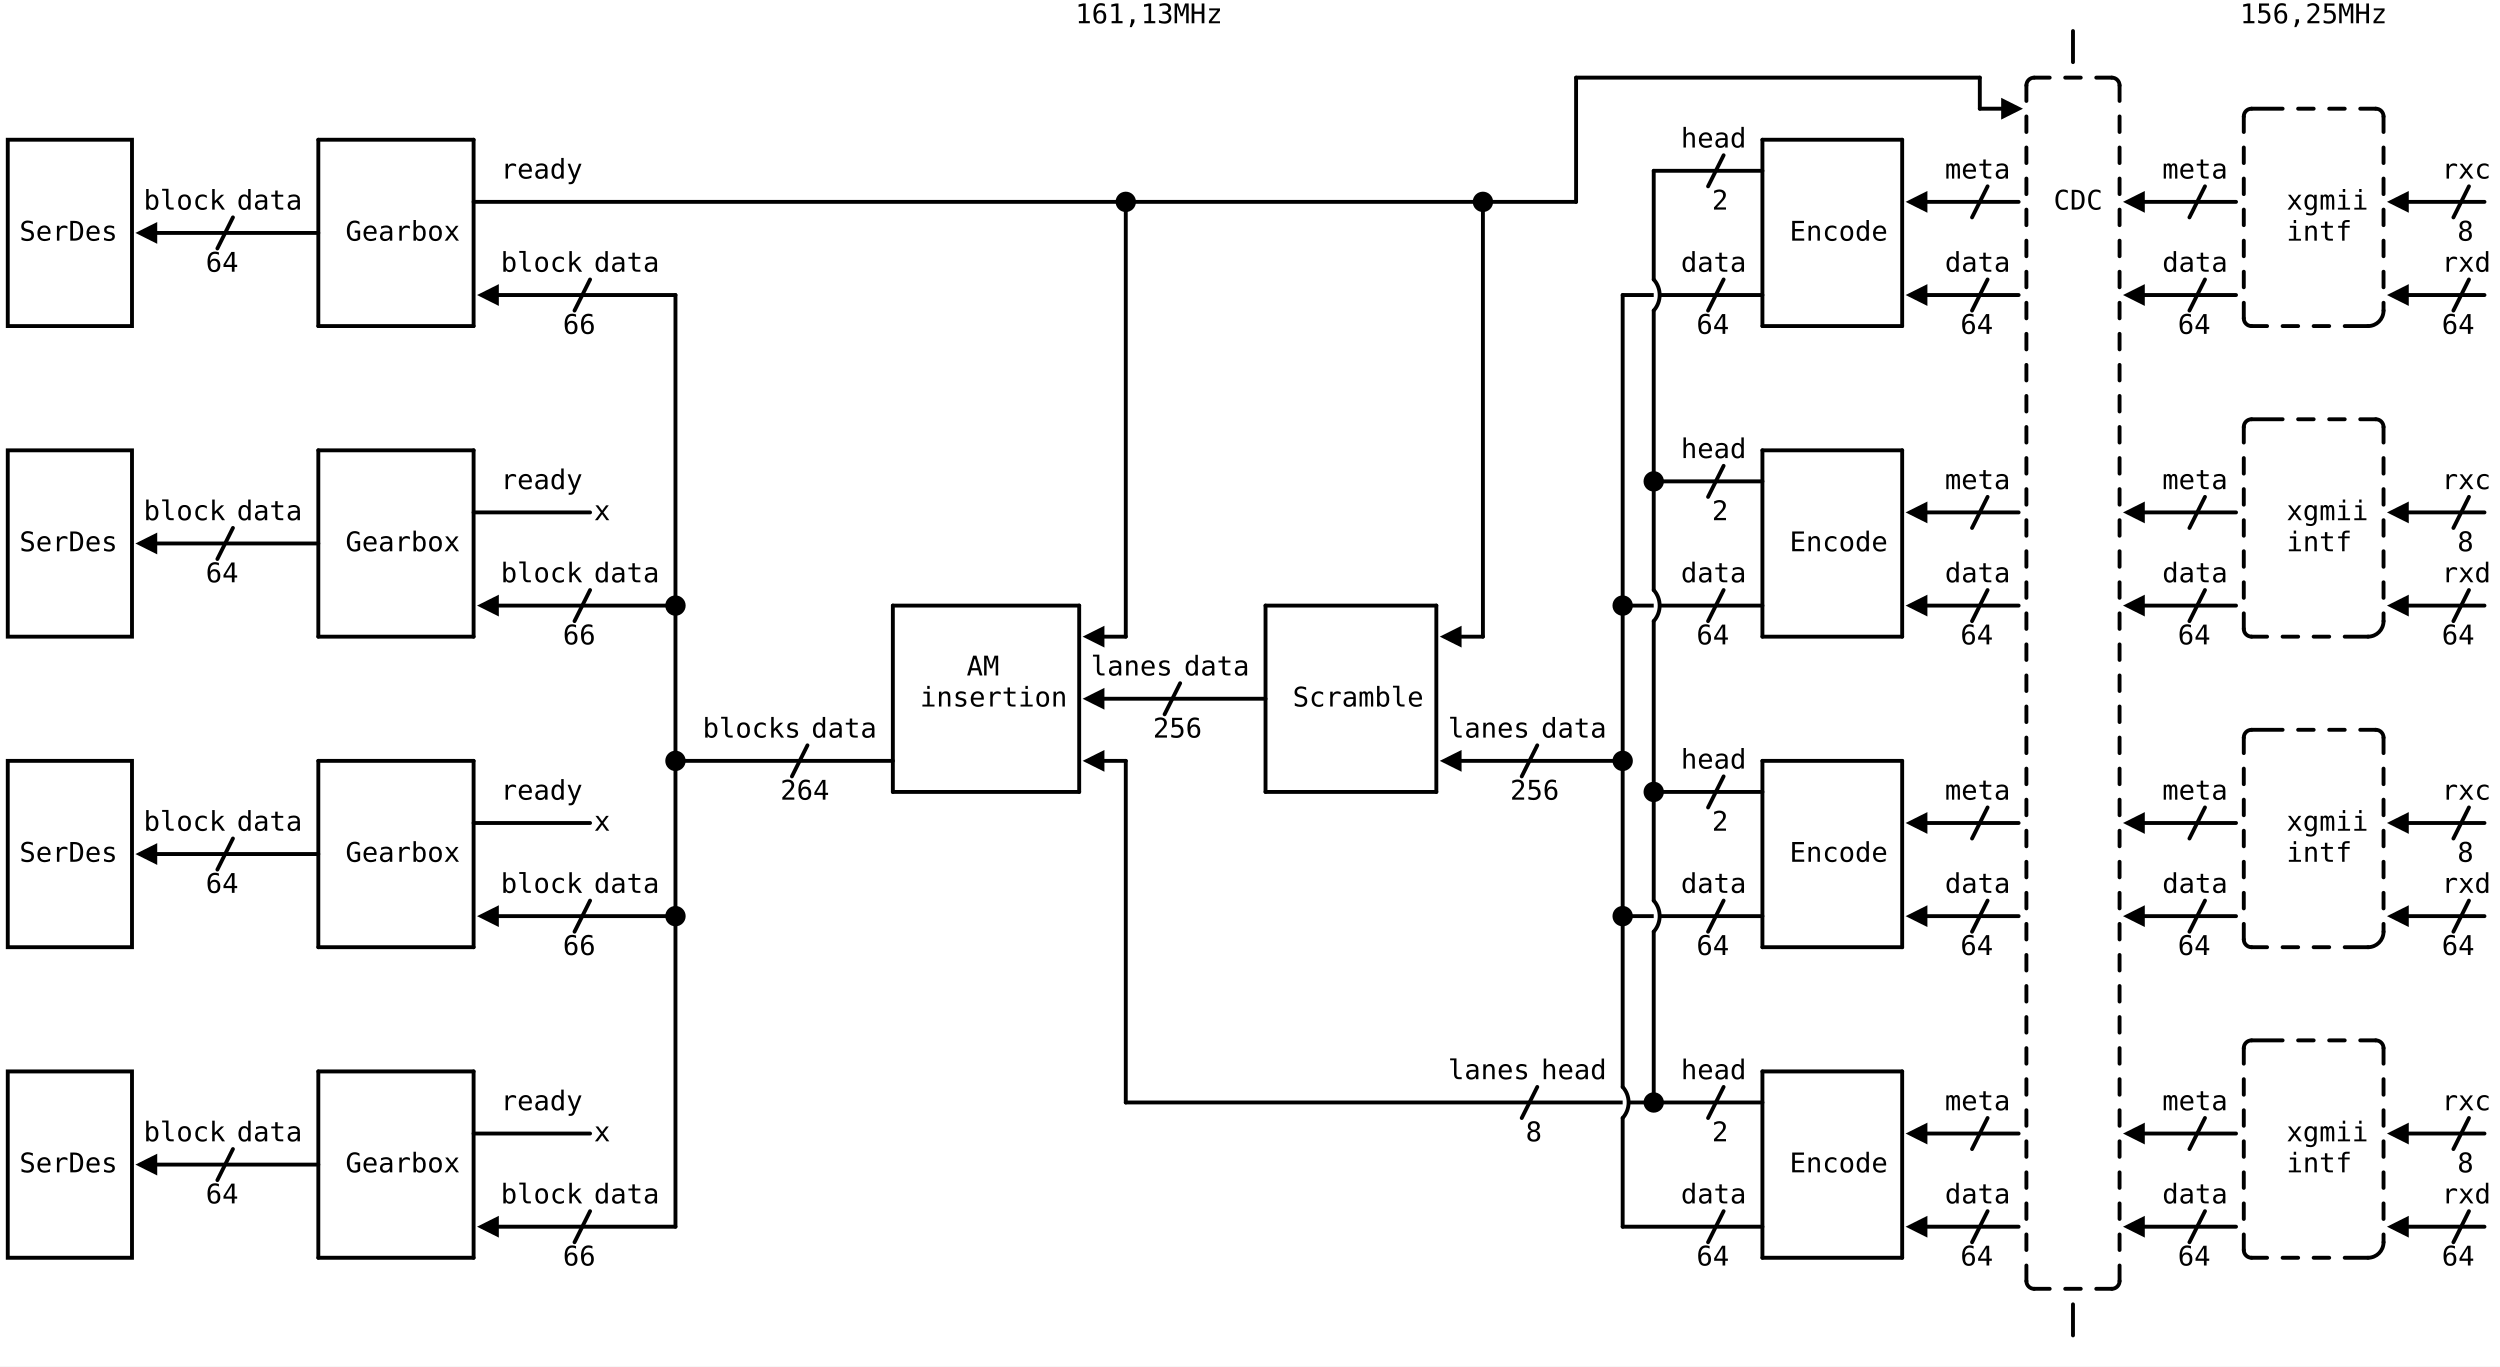
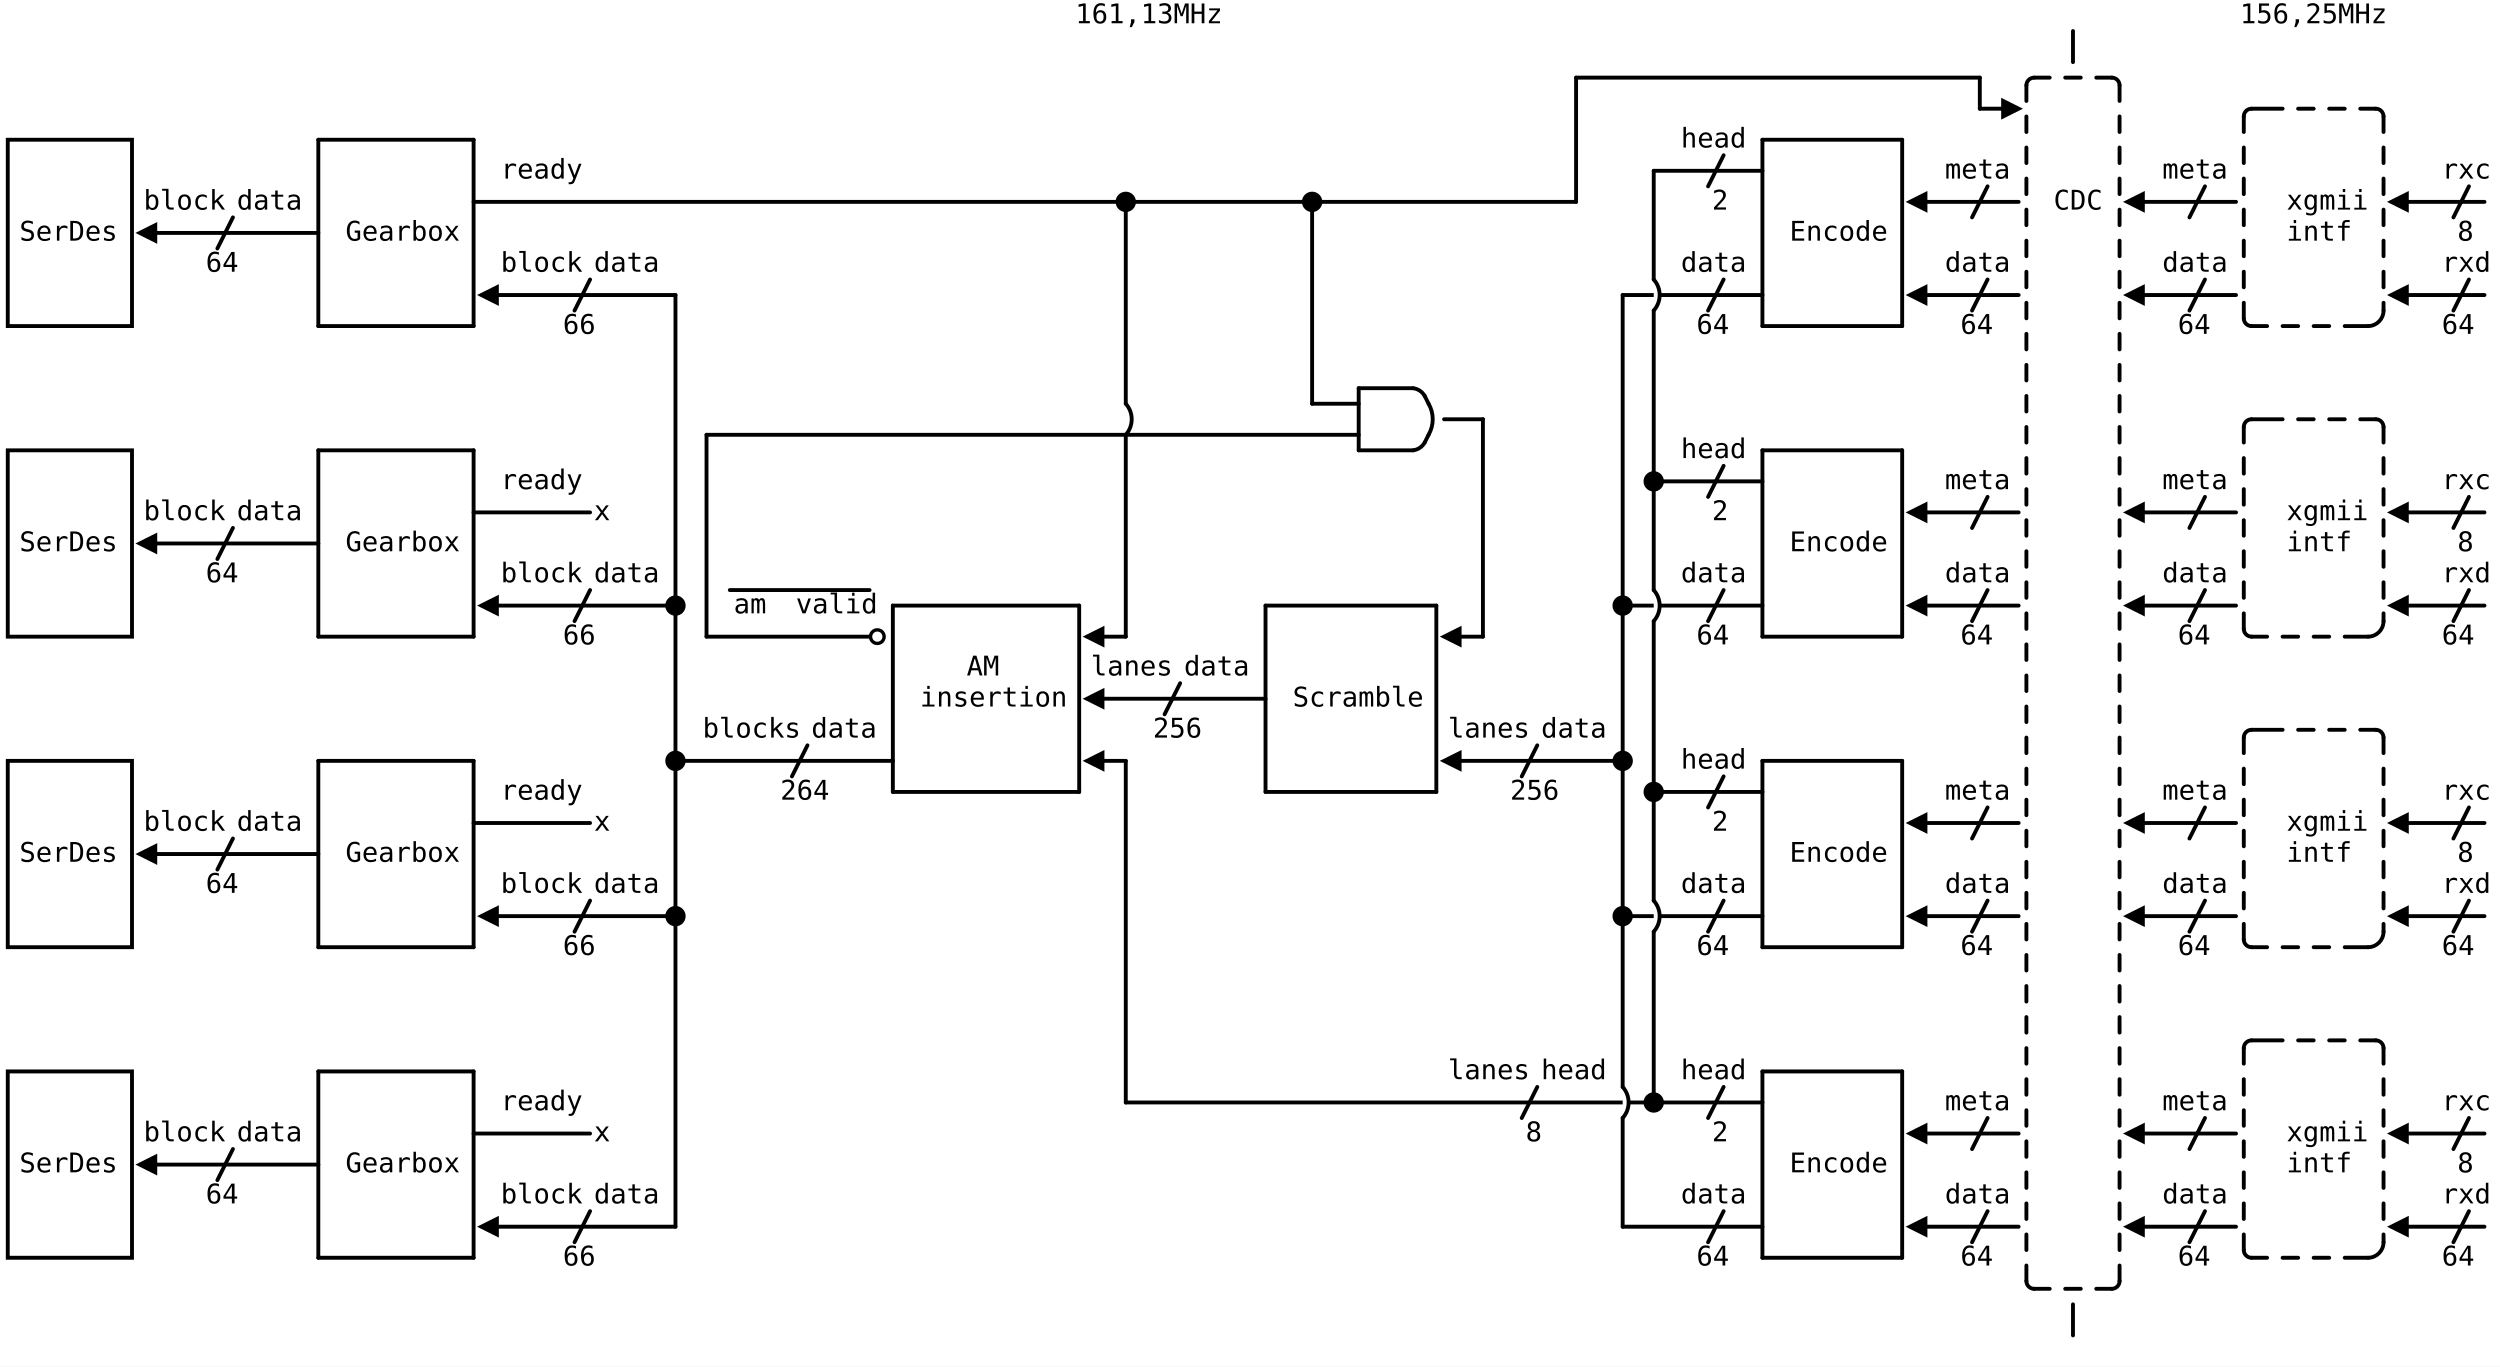
<svg xmlns="http://www.w3.org/2000/svg" width="1288" height="704" class="svgbob">
  <style>.svgbob line, .svgbob path, .svgbob circle, .svgbob rect, .svgbob polygon {
    stroke: black;
    stroke-width: 2;
    stroke-opacity: 1;
    fill-opacity: 1;
    stroke-linecap: round;
    stroke-linejoin: miter;
}
.svgbob text {
    white-space: pre;
    fill: black;
    font-family: Iosevka Fixed, monospace;
    font-size: 14px;
}
.svgbob rect.backdrop {
    stroke: none;
    fill: white;
}
.svgbob .broken {
    stroke-dasharray: 8;
}
.svgbob .filled {
    fill: black;
}
.svgbob .bg_filled {
    fill: white;
    stroke-width: 1;
}
.svgbob .nofill {
    fill: white;
}
.svgbob .end_marked_arrow {
    marker-end: url(#arrow);
}
.svgbob .start_marked_arrow {
    marker-start: url(#arrow);
}
.svgbob .end_marked_diamond {
    marker-end: url(#diamond);
}
.svgbob .start_marked_diamond {
    marker-start: url(#diamond);
}
.svgbob .end_marked_circle {
    marker-end: url(#circle);
}
.svgbob .start_marked_circle {
    marker-start: url(#circle);
}
.svgbob .end_marked_open_circle {
    marker-end: url(#open_circle);
}
.svgbob .start_marked_open_circle {
    marker-start: url(#open_circle);
}
.svgbob .end_marked_big_open_circle {
    marker-end: url(#big_open_circle);
}
.svgbob .start_marked_big_open_circle {
    marker-start: url(#big_open_circle);
}</style>
  <defs>
    <marker id="arrow" viewBox="-2 -2 8 8" refX="4" refY="2" markerWidth="7" markerHeight="7" orient="auto-start-reverse">
      <polygon points="0,0 0,4 4,2 0,0" />
    </marker>
    <marker id="diamond" viewBox="-2 -2 8 8" refX="4" refY="2" markerWidth="7" markerHeight="7" orient="auto-start-reverse">
      <polygon points="0,2 2,0 4,2 2,4 0,2" />
    </marker>
    <marker id="circle" viewBox="0 0 8 8" refX="4" refY="4" markerWidth="7" markerHeight="7" orient="auto-start-reverse">
      <circle cx="4" cy="4" r="2" class="filled" />
    </marker>
    <marker id="open_circle" viewBox="0 0 8 8" refX="4" refY="4" markerWidth="7" markerHeight="7" orient="auto-start-reverse">
      <circle cx="4" cy="4" r="2" class="bg_filled" />
    </marker>
    <marker id="big_open_circle" viewBox="0 0 8 8" refX="4" refY="4" markerWidth="7" markerHeight="7" orient="auto-start-reverse">
      <circle cx="4" cy="4" r="3" class="bg_filled" />
    </marker>
  </defs>
  <rect class="backdrop" x="0" y="0" width="1288" height="704" />
  <rect x="4" y="72" width="64" height="96" class="solid nofill" rx="0" />
  <text x="10" y="124">SerDes</text>
  <rect x="4" y="232" width="64" height="96" class="solid nofill" rx="0" />
  <text x="10" y="284">SerDes</text>
  <rect x="4" y="392" width="64" height="96" class="solid nofill" rx="0" />
  <text x="10" y="444">SerDes</text>
  <rect x="4" y="552" width="64" height="96" class="solid nofill" rx="0" />
  <text x="10" y="604">SerDes</text>
  <text x="554" y="12">161,13MHz</text>
  <text x="1154" y="12">156,25MHz</text>
  <line x1="1068" y1="16" x2="1068" y2="32" class="solid" />
  <line x1="1064" y1="40" x2="1072" y2="40" class="solid" />
  <polygon points="1032,52 1040,56 1032,60" class="filled" />
  <text x="866" y="76">head</text>
  <text x="258" y="92">ready</text>
  <line x1="888" y1="80" x2="880" y2="96" class="solid" />
  <text x="1002" y="92">meta</text>
  <text x="74" y="108">block</text>
  <text x="122" y="108">data</text>
  <line x1="244" y1="104" x2="580" y2="104" class="solid end_marked_circle" />
-   <line x1="576" y1="104" x2="764" y2="104" class="solid end_marked_circle" />
+   <line x1="576" y1="104" x2="676" y2="104" class="solid end_marked_circle" />
  <text x="882" y="108">2</text>
  <polygon points="992,100 984,104 992,108" class="filled" />
  <line x1="992" y1="104" x2="1040" y2="104" class="solid" />
  <line x1="1024" y1="96" x2="1016" y2="112" class="solid" />
  <polygon points="80,116 72,120 80,124" class="filled" />
  <line x1="120" y1="112" x2="112" y2="128" class="solid" />
  <text x="106" y="140">64</text>
  <text x="258" y="140">block</text>
  <text x="306" y="140">data</text>
  <text x="866" y="140">data</text>
  <text x="1002" y="140">data</text>
  <polygon points="256,148 248,152 256,156" class="filled" />
  <line x1="304" y1="144" x2="296" y2="160" class="solid" />
  <line x1="836" y1="152" x2="836" y2="312" class="solid end_marked_circle" />
  <line x1="888" y1="144" x2="880" y2="160" class="solid" />
  <polygon points="992,148 984,152 992,156" class="filled" />
  <line x1="992" y1="152" x2="1040" y2="152" class="solid" />
  <line x1="1024" y1="144" x2="1016" y2="160" class="solid" />
  <text x="290" y="172">66</text>
  <line x1="852" y1="160" x2="852" y2="248" class="solid end_marked_circle" />
  <text x="874" y="172">64</text>
  <text x="1010" y="172">64</text>
  <text x="866" y="236">head</text>
  <text x="258" y="252">ready</text>
  <line x1="888" y1="240" x2="880" y2="256" class="solid" />
  <text x="1002" y="252">meta</text>
  <text x="74" y="268">block</text>
  <text x="122" y="268">data</text>
  <text x="306" y="268">x</text>
  <text x="882" y="268">2</text>
  <polygon points="992,260 984,264 992,268" class="filled" />
  <line x1="992" y1="264" x2="1040" y2="264" class="solid" />
  <line x1="1024" y1="256" x2="1016" y2="272" class="solid" />
  <polygon points="80,276 72,280 80,284" class="filled" />
  <line x1="120" y1="272" x2="112" y2="288" class="solid" />
  <text x="106" y="300">64</text>
  <text x="258" y="300">block</text>
  <text x="306" y="300">data</text>
+   <line x1="376" y1="304" x2="448" y2="304" class="solid" />
  <text x="866" y="300">data</text>
  <text x="1002" y="300">data</text>
  <polygon points="256,308 248,312 256,316" class="filled" />
  <line x1="256" y1="312" x2="348" y2="312" class="solid end_marked_circle" />
  <line x1="344" y1="312" x2="348" y2="312" class="solid" />
  <line x1="304" y1="304" x2="296" y2="320" class="solid" />
  <line x1="348" y1="316" x2="348" y2="392" class="solid end_marked_circle" />
+   <text x="378" y="316">am</text>
+   <text x="410" y="316">valid</text>
  <line x1="836" y1="316" x2="836" y2="388" class="solid" />
  <line x1="888" y1="304" x2="880" y2="320" class="solid" />
  <polygon points="992,308 984,312 992,316" class="filled" />
  <line x1="992" y1="312" x2="1040" y2="312" class="solid" />
  <line x1="1024" y1="304" x2="1016" y2="320" class="solid" />
  <text x="290" y="332">66</text>
+   <line x1="364" y1="328" x2="452" y2="328" class="solid end_marked_open_circle" />
  <polygon points="568,324 560,328 568,332" class="filled" />
  <polygon points="752,324 744,328 752,332" class="filled" />
  <line x1="852" y1="320" x2="852" y2="408" class="solid end_marked_circle" />
  <text x="874" y="332">64</text>
  <text x="1010" y="332">64</text>
  <text x="562" y="348">lanes</text>
  <text x="610" y="348">data</text>
  <polygon points="568,356 560,360 568,364" class="filled" />
  <line x1="608" y1="352" x2="600" y2="368" class="solid" />
  <text x="362" y="380">blocks</text>
  <text x="418" y="380">data</text>
  <text x="594" y="380">256</text>
  <text x="746" y="380">lanes</text>
  <text x="794" y="380">data</text>
  <line x1="348" y1="396" x2="348" y2="468" class="solid" />
  <line x1="416" y1="384" x2="408" y2="400" class="solid" />
  <polygon points="568,388 560,392 568,396" class="filled" />
  <polygon points="752,388 744,392 752,396" class="filled" />
  <line x1="752" y1="392" x2="836" y2="392" class="solid end_marked_circle" />
  <line x1="832" y1="392" x2="836" y2="392" class="solid" />
  <line x1="792" y1="384" x2="784" y2="400" class="solid" />
  <line x1="836" y1="396" x2="836" y2="472" class="solid end_marked_circle" />
  <text x="866" y="396">head</text>
  <text x="258" y="412">ready</text>
  <text x="402" y="412">264</text>
  <text x="778" y="412">256</text>
  <line x1="888" y1="400" x2="880" y2="416" class="solid" />
  <text x="1002" y="412">meta</text>
  <text x="74" y="428">block</text>
  <text x="122" y="428">data</text>
  <text x="306" y="428">x</text>
  <text x="882" y="428">2</text>
  <polygon points="992,420 984,424 992,428" class="filled" />
  <line x1="992" y1="424" x2="1040" y2="424" class="solid" />
  <line x1="1024" y1="416" x2="1016" y2="432" class="solid" />
  <polygon points="80,436 72,440 80,444" class="filled" />
  <line x1="120" y1="432" x2="112" y2="448" class="solid" />
  <text x="106" y="460">64</text>
  <text x="258" y="460">block</text>
  <text x="306" y="460">data</text>
  <text x="866" y="460">data</text>
  <text x="1002" y="460">data</text>
  <polygon points="256,468 248,472 256,476" class="filled" />
  <line x1="256" y1="472" x2="348" y2="472" class="solid end_marked_circle" />
  <line x1="344" y1="472" x2="348" y2="472" class="solid" />
  <line x1="304" y1="464" x2="296" y2="480" class="solid" />
  <line x1="888" y1="464" x2="880" y2="480" class="solid" />
  <polygon points="992,468 984,472 992,476" class="filled" />
  <line x1="992" y1="472" x2="1040" y2="472" class="solid" />
  <line x1="1024" y1="464" x2="1016" y2="480" class="solid" />
  <text x="290" y="492">66</text>
  <text x="874" y="492">64</text>
  <text x="1010" y="492">64</text>
  <text x="746" y="556">lanes</text>
  <text x="794" y="556">head</text>
  <text x="866" y="556">head</text>
  <text x="258" y="572">ready</text>
  <line x1="580" y1="568" x2="852" y2="568" class="solid end_marked_circle" />
  <line x1="792" y1="560" x2="784" y2="576" class="solid" />
  <line x1="888" y1="560" x2="880" y2="576" class="solid" />
  <text x="1002" y="572">meta</text>
  <text x="74" y="588">block</text>
  <text x="122" y="588">data</text>
  <text x="306" y="588">x</text>
  <text x="786" y="588">8</text>
  <text x="882" y="588">2</text>
  <polygon points="992,580 984,584 992,588" class="filled" />
  <line x1="992" y1="584" x2="1040" y2="584" class="solid" />
  <line x1="1024" y1="576" x2="1016" y2="592" class="solid" />
  <polygon points="80,596 72,600 80,604" class="filled" />
  <line x1="120" y1="592" x2="112" y2="608" class="solid" />
  <text x="106" y="620">64</text>
  <text x="258" y="620">block</text>
  <text x="306" y="620">data</text>
  <text x="866" y="620">data</text>
  <text x="1002" y="620">data</text>
  <polygon points="256,628 248,632 256,636" class="filled" />
  <line x1="304" y1="624" x2="296" y2="640" class="solid" />
  <line x1="888" y1="624" x2="880" y2="640" class="solid" />
  <polygon points="992,628 984,632 992,636" class="filled" />
  <line x1="992" y1="632" x2="1040" y2="632" class="solid" />
  <line x1="1024" y1="624" x2="1016" y2="640" class="solid" />
  <text x="290" y="652">66</text>
  <text x="874" y="652">64</text>
  <text x="1010" y="652">64</text>
  <text x="1114" y="92">meta</text>
  <polygon points="1104,100 1096,104 1104,108" class="filled" />
  <line x1="1104" y1="104" x2="1152" y2="104" class="solid" />
  <line x1="1136" y1="96" x2="1128" y2="112" class="solid" />
  <text x="1114" y="140">data</text>
  <polygon points="1104,148 1096,152 1104,156" class="filled" />
  <line x1="1104" y1="152" x2="1152" y2="152" class="solid" />
  <line x1="1136" y1="144" x2="1128" y2="160" class="solid" />
  <text x="1122" y="172">64</text>
  <text x="1114" y="252">meta</text>
  <polygon points="1104,260 1096,264 1104,268" class="filled" />
  <line x1="1104" y1="264" x2="1152" y2="264" class="solid" />
  <line x1="1136" y1="256" x2="1128" y2="272" class="solid" />
  <text x="1114" y="300">data</text>
  <polygon points="1104,308 1096,312 1104,316" class="filled" />
  <line x1="1104" y1="312" x2="1152" y2="312" class="solid" />
  <line x1="1136" y1="304" x2="1128" y2="320" class="solid" />
  <text x="1122" y="332">64</text>
  <text x="1114" y="412">meta</text>
  <polygon points="1104,420 1096,424 1104,428" class="filled" />
  <line x1="1104" y1="424" x2="1152" y2="424" class="solid" />
  <line x1="1136" y1="416" x2="1128" y2="432" class="solid" />
  <text x="1114" y="460">data</text>
  <polygon points="1104,468 1096,472 1104,476" class="filled" />
  <line x1="1104" y1="472" x2="1152" y2="472" class="solid" />
  <line x1="1136" y1="464" x2="1128" y2="480" class="solid" />
  <text x="1122" y="492">64</text>
  <text x="1114" y="572">meta</text>
  <polygon points="1104,580 1096,584 1104,588" class="filled" />
  <line x1="1104" y1="584" x2="1152" y2="584" class="solid" />
  <line x1="1136" y1="576" x2="1128" y2="592" class="solid" />
  <text x="1114" y="620">data</text>
  <polygon points="1104,628 1096,632 1104,636" class="filled" />
  <line x1="1104" y1="632" x2="1152" y2="632" class="solid" />
  <line x1="1136" y1="624" x2="1128" y2="640" class="solid" />
  <text x="1122" y="652">64</text>
  <line x1="1184" y1="56" x2="1192" y2="56" class="solid" />
  <line x1="1200" y1="56" x2="1208" y2="56" class="solid" />
  <text x="1258" y="92">rxc</text>
  <polygon points="1240,100 1232,104 1240,108" class="filled" />
  <line x1="1240" y1="104" x2="1280" y2="104" class="solid" />
  <line x1="1272" y1="96" x2="1264" y2="112" class="solid" />
  <text x="1266" y="124">8</text>
  <text x="1258" y="140">rxd</text>
  <polygon points="1240,148 1232,152 1240,156" class="filled" />
  <line x1="1240" y1="152" x2="1280" y2="152" class="solid" />
  <line x1="1272" y1="144" x2="1264" y2="160" class="solid" />
  <text x="1258" y="172">64</text>
  <text x="1058" y="108">CDC</text>
  <text x="1178" y="108">xgmii</text>
  <text x="1178" y="124">intf</text>
  <text x="178" y="124">Gearbox</text>
  <text x="922" y="124">Encode</text>
  <line x1="1176" y1="168" x2="1184" y2="168" class="solid" />
  <line x1="1192" y1="168" x2="1200" y2="168" class="solid" />
  <line x1="1184" y1="216" x2="1192" y2="216" class="solid" />
  <line x1="1200" y1="216" x2="1208" y2="216" class="solid" />
  <text x="1258" y="252">rxc</text>
  <polygon points="1240,260 1232,264 1240,268" class="filled" />
  <line x1="1240" y1="264" x2="1280" y2="264" class="solid" />
  <line x1="1272" y1="256" x2="1264" y2="272" class="solid" />
  <text x="1266" y="284">8</text>
  <text x="1258" y="300">rxd</text>
  <polygon points="1240,308 1232,312 1240,316" class="filled" />
  <line x1="1240" y1="312" x2="1280" y2="312" class="solid" />
  <line x1="1272" y1="304" x2="1264" y2="320" class="solid" />
  <text x="1258" y="332">64</text>
  <text x="1178" y="268">xgmii</text>
  <text x="1178" y="284">intf</text>
  <text x="178" y="284">Gearbox</text>
  <text x="922" y="284">Encode</text>
  <line x1="1176" y1="328" x2="1184" y2="328" class="solid" />
  <line x1="1192" y1="328" x2="1200" y2="328" class="solid" />
  <text x="498" y="348">AM</text>
  <text x="474" y="364">insertion</text>
  <text x="666" y="364">Scramble</text>
  <line x1="1184" y1="376" x2="1192" y2="376" class="solid" />
  <line x1="1200" y1="376" x2="1208" y2="376" class="solid" />
  <text x="1258" y="412">rxc</text>
  <polygon points="1240,420 1232,424 1240,428" class="filled" />
  <line x1="1240" y1="424" x2="1280" y2="424" class="solid" />
  <line x1="1272" y1="416" x2="1264" y2="432" class="solid" />
  <text x="1266" y="444">8</text>
  <text x="1258" y="460">rxd</text>
  <polygon points="1240,468 1232,472 1240,476" class="filled" />
  <line x1="1240" y1="472" x2="1280" y2="472" class="solid" />
  <line x1="1272" y1="464" x2="1264" y2="480" class="solid" />
  <text x="1258" y="492">64</text>
  <text x="1178" y="428">xgmii</text>
  <text x="1178" y="444">intf</text>
  <text x="178" y="444">Gearbox</text>
  <text x="922" y="444">Encode</text>
  <line x1="1176" y1="488" x2="1184" y2="488" class="solid" />
  <line x1="1192" y1="488" x2="1200" y2="488" class="solid" />
  <line x1="1184" y1="536" x2="1192" y2="536" class="solid" />
  <line x1="1200" y1="536" x2="1208" y2="536" class="solid" />
  <text x="1258" y="572">rxc</text>
  <polygon points="1240,580 1232,584 1240,588" class="filled" />
  <line x1="1240" y1="584" x2="1280" y2="584" class="solid" />
  <line x1="1272" y1="576" x2="1264" y2="592" class="solid" />
  <text x="1266" y="604">8</text>
  <text x="1258" y="620">rxd</text>
  <polygon points="1240,628 1232,632 1240,636" class="filled" />
  <line x1="1240" y1="632" x2="1280" y2="632" class="solid" />
  <line x1="1272" y1="624" x2="1264" y2="640" class="solid" />
  <text x="1258" y="652">64</text>
  <text x="1178" y="588">xgmii</text>
  <text x="1178" y="604">intf</text>
  <text x="178" y="604">Gearbox</text>
  <text x="922" y="604">Encode</text>
  <line x1="1176" y1="648" x2="1184" y2="648" class="solid" />
  <line x1="1192" y1="648" x2="1200" y2="648" class="solid" />
  <line x1="1064" y1="664" x2="1072" y2="664" class="solid" />
  <line x1="1068" y1="672" x2="1068" y2="688" class="solid" />
  <g>
    <line x1="812" y1="40" x2="1020" y2="40" class="solid" />
    <line x1="812" y1="40" x2="812" y2="104" class="solid" />
    <line x1="1020" y1="40" x2="1020" y2="56" class="solid" />
    <line x1="1020" y1="56" x2="1032" y2="56" class="solid" />
-     <line x1="760" y1="104" x2="812" y2="104" class="solid" />
+     <line x1="672" y1="104" x2="812" y2="104" class="solid" />
  </g>
  <g>
    <path d="M 1048,40 A 4,4 0,0,0 1044,44" class="nofill" />
    <line x1="1044" y1="44" x2="1044" y2="660" class="broken" />
    <line x1="1048" y1="40" x2="1056" y2="40" class="solid" />
    <path d="M 1044,660 A 4,4 0,0,0 1048,664" class="nofill" />
    <line x1="1048" y1="664" x2="1056" y2="664" class="solid" />
  </g>
  <g>
    <line x1="164" y1="72" x2="244" y2="72" class="solid" />
    <line x1="164" y1="72" x2="164" y2="168" class="solid" />
    <line x1="244" y1="72" x2="244" y2="168" class="solid" />
    <line x1="80" y1="120" x2="164" y2="120" class="solid" />
    <line x1="164" y1="168" x2="244" y2="168" class="solid" />
  </g>
  <g>
    <line x1="908" y1="72" x2="980" y2="72" class="solid" />
    <line x1="908" y1="72" x2="908" y2="168" class="solid" />
    <line x1="980" y1="72" x2="980" y2="168" class="solid" />
    <line x1="852" y1="88" x2="908" y2="88" class="solid" />
    <line x1="852" y1="88" x2="852" y2="144" class="solid" />
    <line x1="836" y1="152" x2="908" y2="152" class="solid" />
    <path d="M 852,144 A 12,12 0,0,1 852,160" class="nofill" />
    <line x1="908" y1="168" x2="980" y2="168" class="solid" />
  </g>
  <g>
-     <line x1="580" y1="108" x2="580" y2="328" class="solid" />
+     <line x1="580" y1="108" x2="580" y2="208" class="solid" />
+     <path d="M 580,208 A 12,12 0,0,1 580,224" class="nofill" />
+     <line x1="676" y1="108" x2="676" y2="208" class="solid" />
+     <line x1="676" y1="208" x2="700" y2="208" class="solid" />
+     <line x1="700" y1="200" x2="728" y2="200" class="solid" />
+     <line x1="700" y1="200" x2="700" y2="232" class="solid" />
+     <path d="M 728,200 A 8,8 0,0,1 734,204" class="nofill" />
+     <line x1="734" y1="204" x2="736" y2="208" class="solid" />
+     <line x1="364" y1="224" x2="700" y2="224" class="solid" />
+     <path d="M 736,208 A 16,16 0,0,1 736,224" class="nofill" />
+     <line x1="364" y1="224" x2="364" y2="328" class="solid" />
+     <line x1="580" y1="224" x2="580" y2="328" class="solid" />
+     <line x1="700" y1="232" x2="728" y2="232" class="solid" />
+     <line x1="736" y1="224" x2="734" y2="228" class="solid" />
+     <path d="M 734,228 A 8,8 0,0,1 728,232" class="nofill" />
    <line x1="568" y1="328" x2="580" y2="328" class="solid" />
-   </g>
-   <g>
-     <line x1="764" y1="108" x2="764" y2="328" class="solid" />
-     <line x1="752" y1="328" x2="764" y2="328" class="solid" />
  </g>
  <g>
    <line x1="256" y1="152" x2="348" y2="152" class="solid" />
    <line x1="348" y1="152" x2="348" y2="308" class="solid" />
+   </g>
+   <g>
+     <line x1="744" y1="216" x2="764" y2="216" class="solid" />
+     <line x1="764" y1="216" x2="764" y2="328" class="solid" />
+     <line x1="752" y1="328" x2="764" y2="328" class="solid" />
  </g>
  <g>
    <line x1="164" y1="232" x2="244" y2="232" class="solid" />
    <line x1="164" y1="232" x2="164" y2="328" class="solid" />
    <line x1="244" y1="232" x2="244" y2="328" class="solid" />
    <line x1="244" y1="264" x2="304" y2="264" class="solid" />
    <line x1="80" y1="280" x2="164" y2="280" class="solid" />
    <line x1="164" y1="328" x2="244" y2="328" class="solid" />
  </g>
  <g>
    <line x1="908" y1="232" x2="980" y2="232" class="solid" />
    <line x1="908" y1="232" x2="908" y2="328" class="solid" />
    <line x1="980" y1="232" x2="980" y2="328" class="solid" />
    <line x1="852" y1="248" x2="908" y2="248" class="solid" />
    <line x1="836" y1="312" x2="908" y2="312" class="solid" />
    <line x1="908" y1="328" x2="980" y2="328" class="solid" />
  </g>
  <g>
    <line x1="852" y1="252" x2="852" y2="304" class="solid" />
    <path d="M 852,304 A 12,12 0,0,1 852,320" class="nofill" />
  </g>
  <g>
    <line x1="460" y1="312" x2="556" y2="312" class="solid" />
    <line x1="460" y1="312" x2="460" y2="408" class="solid" />
    <line x1="556" y1="312" x2="556" y2="408" class="solid" />
    <line x1="348" y1="392" x2="460" y2="392" class="solid" />
    <line x1="460" y1="408" x2="556" y2="408" class="solid" />
  </g>
  <g>
    <line x1="652" y1="312" x2="740" y2="312" class="solid" />
    <line x1="652" y1="312" x2="652" y2="408" class="solid" />
    <line x1="740" y1="312" x2="740" y2="408" class="solid" />
    <line x1="568" y1="360" x2="652" y2="360" class="solid" />
    <line x1="652" y1="408" x2="740" y2="408" class="solid" />
  </g>
  <g>
    <line x1="164" y1="392" x2="244" y2="392" class="solid" />
    <line x1="164" y1="392" x2="164" y2="488" class="solid" />
    <line x1="244" y1="392" x2="244" y2="488" class="solid" />
    <line x1="244" y1="424" x2="304" y2="424" class="solid" />
    <line x1="80" y1="440" x2="164" y2="440" class="solid" />
    <line x1="164" y1="488" x2="244" y2="488" class="solid" />
  </g>
  <g>
    <line x1="568" y1="392" x2="580" y2="392" class="solid" />
    <line x1="580" y1="392" x2="580" y2="568" class="solid" />
  </g>
  <g>
    <line x1="908" y1="392" x2="980" y2="392" class="solid" />
    <line x1="908" y1="392" x2="908" y2="488" class="solid" />
    <line x1="980" y1="392" x2="980" y2="488" class="solid" />
    <line x1="852" y1="408" x2="908" y2="408" class="solid" />
    <line x1="836" y1="472" x2="908" y2="472" class="solid" />
    <line x1="908" y1="488" x2="980" y2="488" class="solid" />
  </g>
  <g>
    <line x1="852" y1="412" x2="852" y2="464" class="solid" />
    <path d="M 852,464 A 12,12 0,0,1 852,480" class="nofill" />
    <line x1="852" y1="480" x2="852" y2="564" class="solid" />
  </g>
  <g>
    <line x1="348" y1="476" x2="348" y2="632" class="solid" />
    <line x1="256" y1="632" x2="348" y2="632" class="solid" />
  </g>
  <g>
    <line x1="836" y1="476" x2="836" y2="560" class="solid" />
    <path d="M 836,560 A 12,12 0,0,1 836,576" class="nofill" />
    <line x1="836" y1="576" x2="836" y2="632" class="solid" />
    <line x1="908" y1="552" x2="980" y2="552" class="solid" />
    <line x1="908" y1="552" x2="908" y2="648" class="solid" />
    <line x1="980" y1="552" x2="980" y2="648" class="solid" />
    <line x1="848" y1="568" x2="908" y2="568" class="solid" />
    <line x1="836" y1="632" x2="908" y2="632" class="solid" />
    <line x1="908" y1="648" x2="980" y2="648" class="solid" />
  </g>
  <g>
    <line x1="164" y1="552" x2="244" y2="552" class="solid" />
    <line x1="164" y1="552" x2="164" y2="648" class="solid" />
    <line x1="244" y1="552" x2="244" y2="648" class="solid" />
    <line x1="244" y1="584" x2="304" y2="584" class="solid" />
    <line x1="80" y1="600" x2="164" y2="600" class="solid" />
    <line x1="164" y1="648" x2="244" y2="648" class="solid" />
  </g>
  <g>
    <line x1="1080" y1="40" x2="1088" y2="40" class="solid" />
    <path d="M 1088,40 A 4,4 0,0,1 1092,44" class="nofill" />
    <line x1="1092" y1="44" x2="1092" y2="660" class="broken" />
    <line x1="1080" y1="664" x2="1088" y2="664" class="solid" />
    <path d="M 1092,660 A 4,4 0,0,1 1088,664" class="nofill" />
  </g>
  <g>
    <path d="M 1160,56 A 4,4 0,0,0 1156,60" class="nofill" />
    <line x1="1156" y1="60" x2="1156" y2="164" class="broken" />
    <line x1="1160" y1="56" x2="1176" y2="56" class="solid" />
    <path d="M 1156,164 A 4,4 0,0,0 1160,168" class="nofill" />
    <line x1="1160" y1="168" x2="1168" y2="168" class="solid" />
  </g>
  <g>
    <path d="M 1160,216 A 4,4 0,0,0 1156,220" class="nofill" />
    <line x1="1156" y1="220" x2="1156" y2="324" class="broken" />
    <line x1="1160" y1="216" x2="1176" y2="216" class="solid" />
    <path d="M 1156,324 A 4,4 0,0,0 1160,328" class="nofill" />
    <line x1="1160" y1="328" x2="1168" y2="328" class="solid" />
  </g>
  <g>
    <path d="M 1160,376 A 4,4 0,0,0 1156,380" class="nofill" />
    <line x1="1156" y1="380" x2="1156" y2="484" class="broken" />
    <line x1="1160" y1="376" x2="1176" y2="376" class="solid" />
    <path d="M 1156,484 A 4,4 0,0,0 1160,488" class="nofill" />
    <line x1="1160" y1="488" x2="1168" y2="488" class="solid" />
  </g>
  <g>
    <path d="M 1160,536 A 4,4 0,0,0 1156,540" class="nofill" />
    <line x1="1156" y1="540" x2="1156" y2="644" class="broken" />
    <line x1="1160" y1="536" x2="1176" y2="536" class="solid" />
    <path d="M 1156,644 A 4,4 0,0,0 1160,648" class="nofill" />
    <line x1="1160" y1="648" x2="1168" y2="648" class="solid" />
  </g>
  <g>
    <line x1="1216" y1="56" x2="1224" y2="56" class="solid" />
    <path d="M 1224,56 A 4,4 0,0,1 1228,60" class="nofill" />
    <line x1="1228" y1="60" x2="1228" y2="160" class="broken" />
    <line x1="1208" y1="168" x2="1220" y2="168" class="solid" />
    <path d="M 1228,160 A 8,8 0,0,1 1220,168" class="nofill" />
  </g>
  <g>
    <line x1="1216" y1="216" x2="1224" y2="216" class="solid" />
    <path d="M 1224,216 A 4,4 0,0,1 1228,220" class="nofill" />
    <line x1="1228" y1="220" x2="1228" y2="320" class="broken" />
    <line x1="1208" y1="328" x2="1220" y2="328" class="solid" />
    <path d="M 1228,320 A 8,8 0,0,1 1220,328" class="nofill" />
  </g>
  <g>
    <line x1="1216" y1="376" x2="1224" y2="376" class="solid" />
    <path d="M 1224,376 A 4,4 0,0,1 1228,380" class="nofill" />
    <line x1="1228" y1="380" x2="1228" y2="480" class="broken" />
    <line x1="1208" y1="488" x2="1220" y2="488" class="solid" />
    <path d="M 1228,480 A 8,8 0,0,1 1220,488" class="nofill" />
  </g>
  <g>
    <line x1="1216" y1="536" x2="1224" y2="536" class="solid" />
    <path d="M 1224,536 A 4,4 0,0,1 1228,540" class="nofill" />
    <line x1="1228" y1="540" x2="1228" y2="640" class="broken" />
    <line x1="1208" y1="648" x2="1220" y2="648" class="solid" />
    <path d="M 1228,640 A 8,8 0,0,1 1220,648" class="nofill" />
  </g>
</svg>
